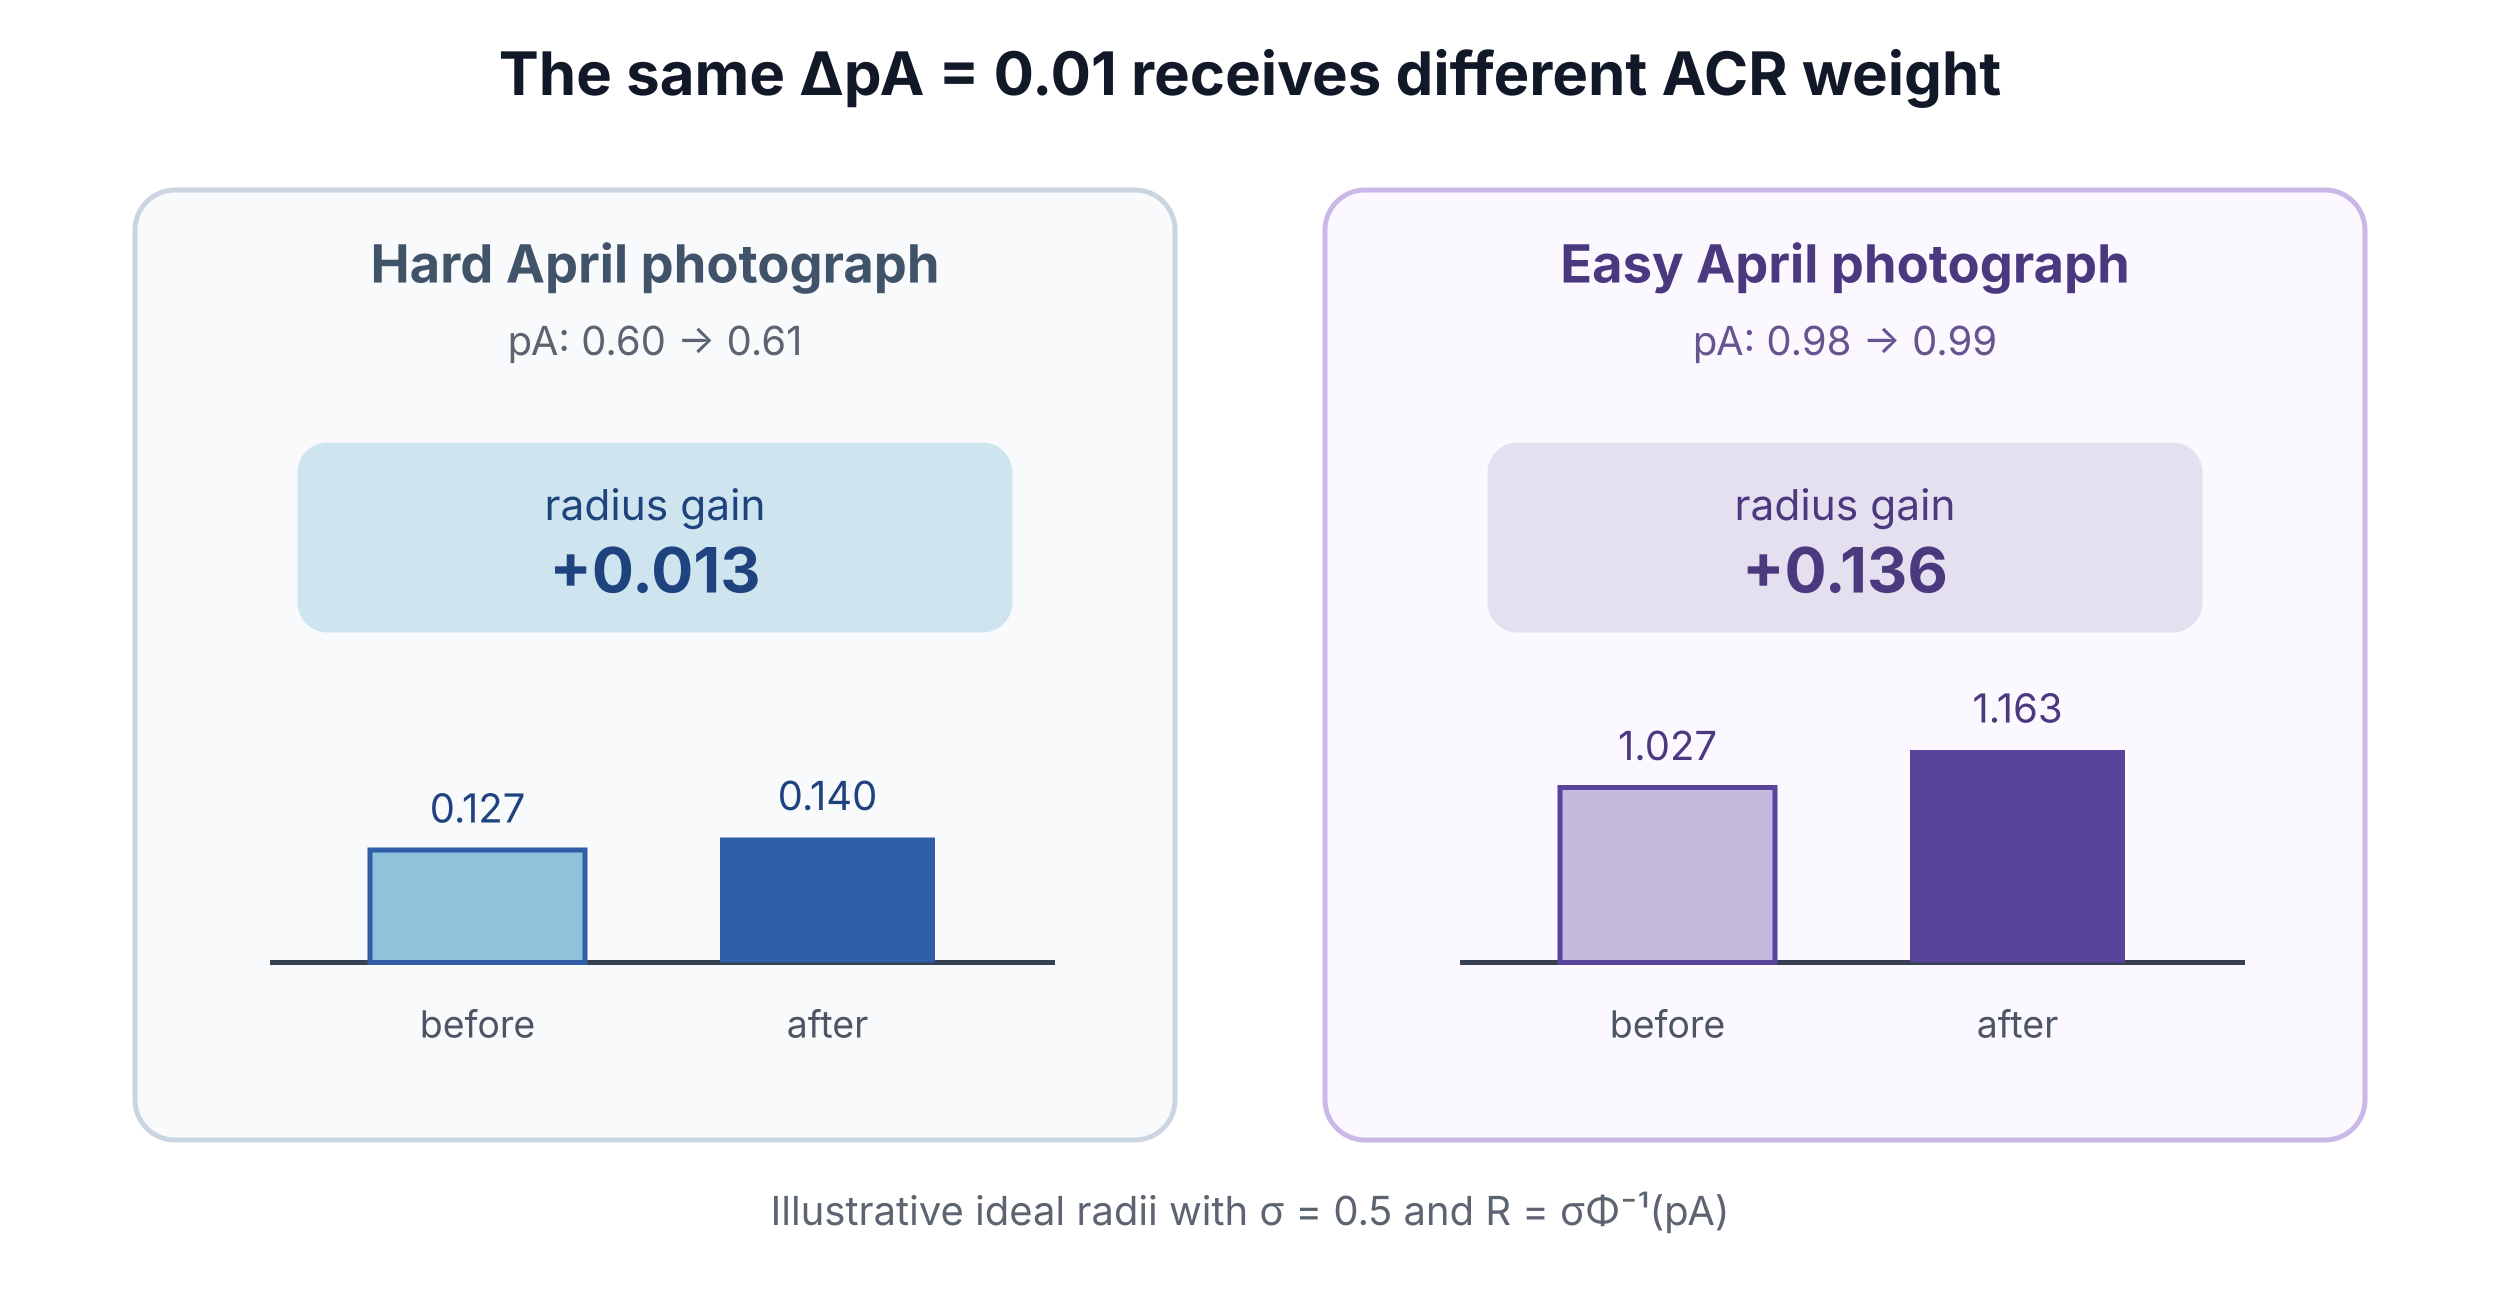
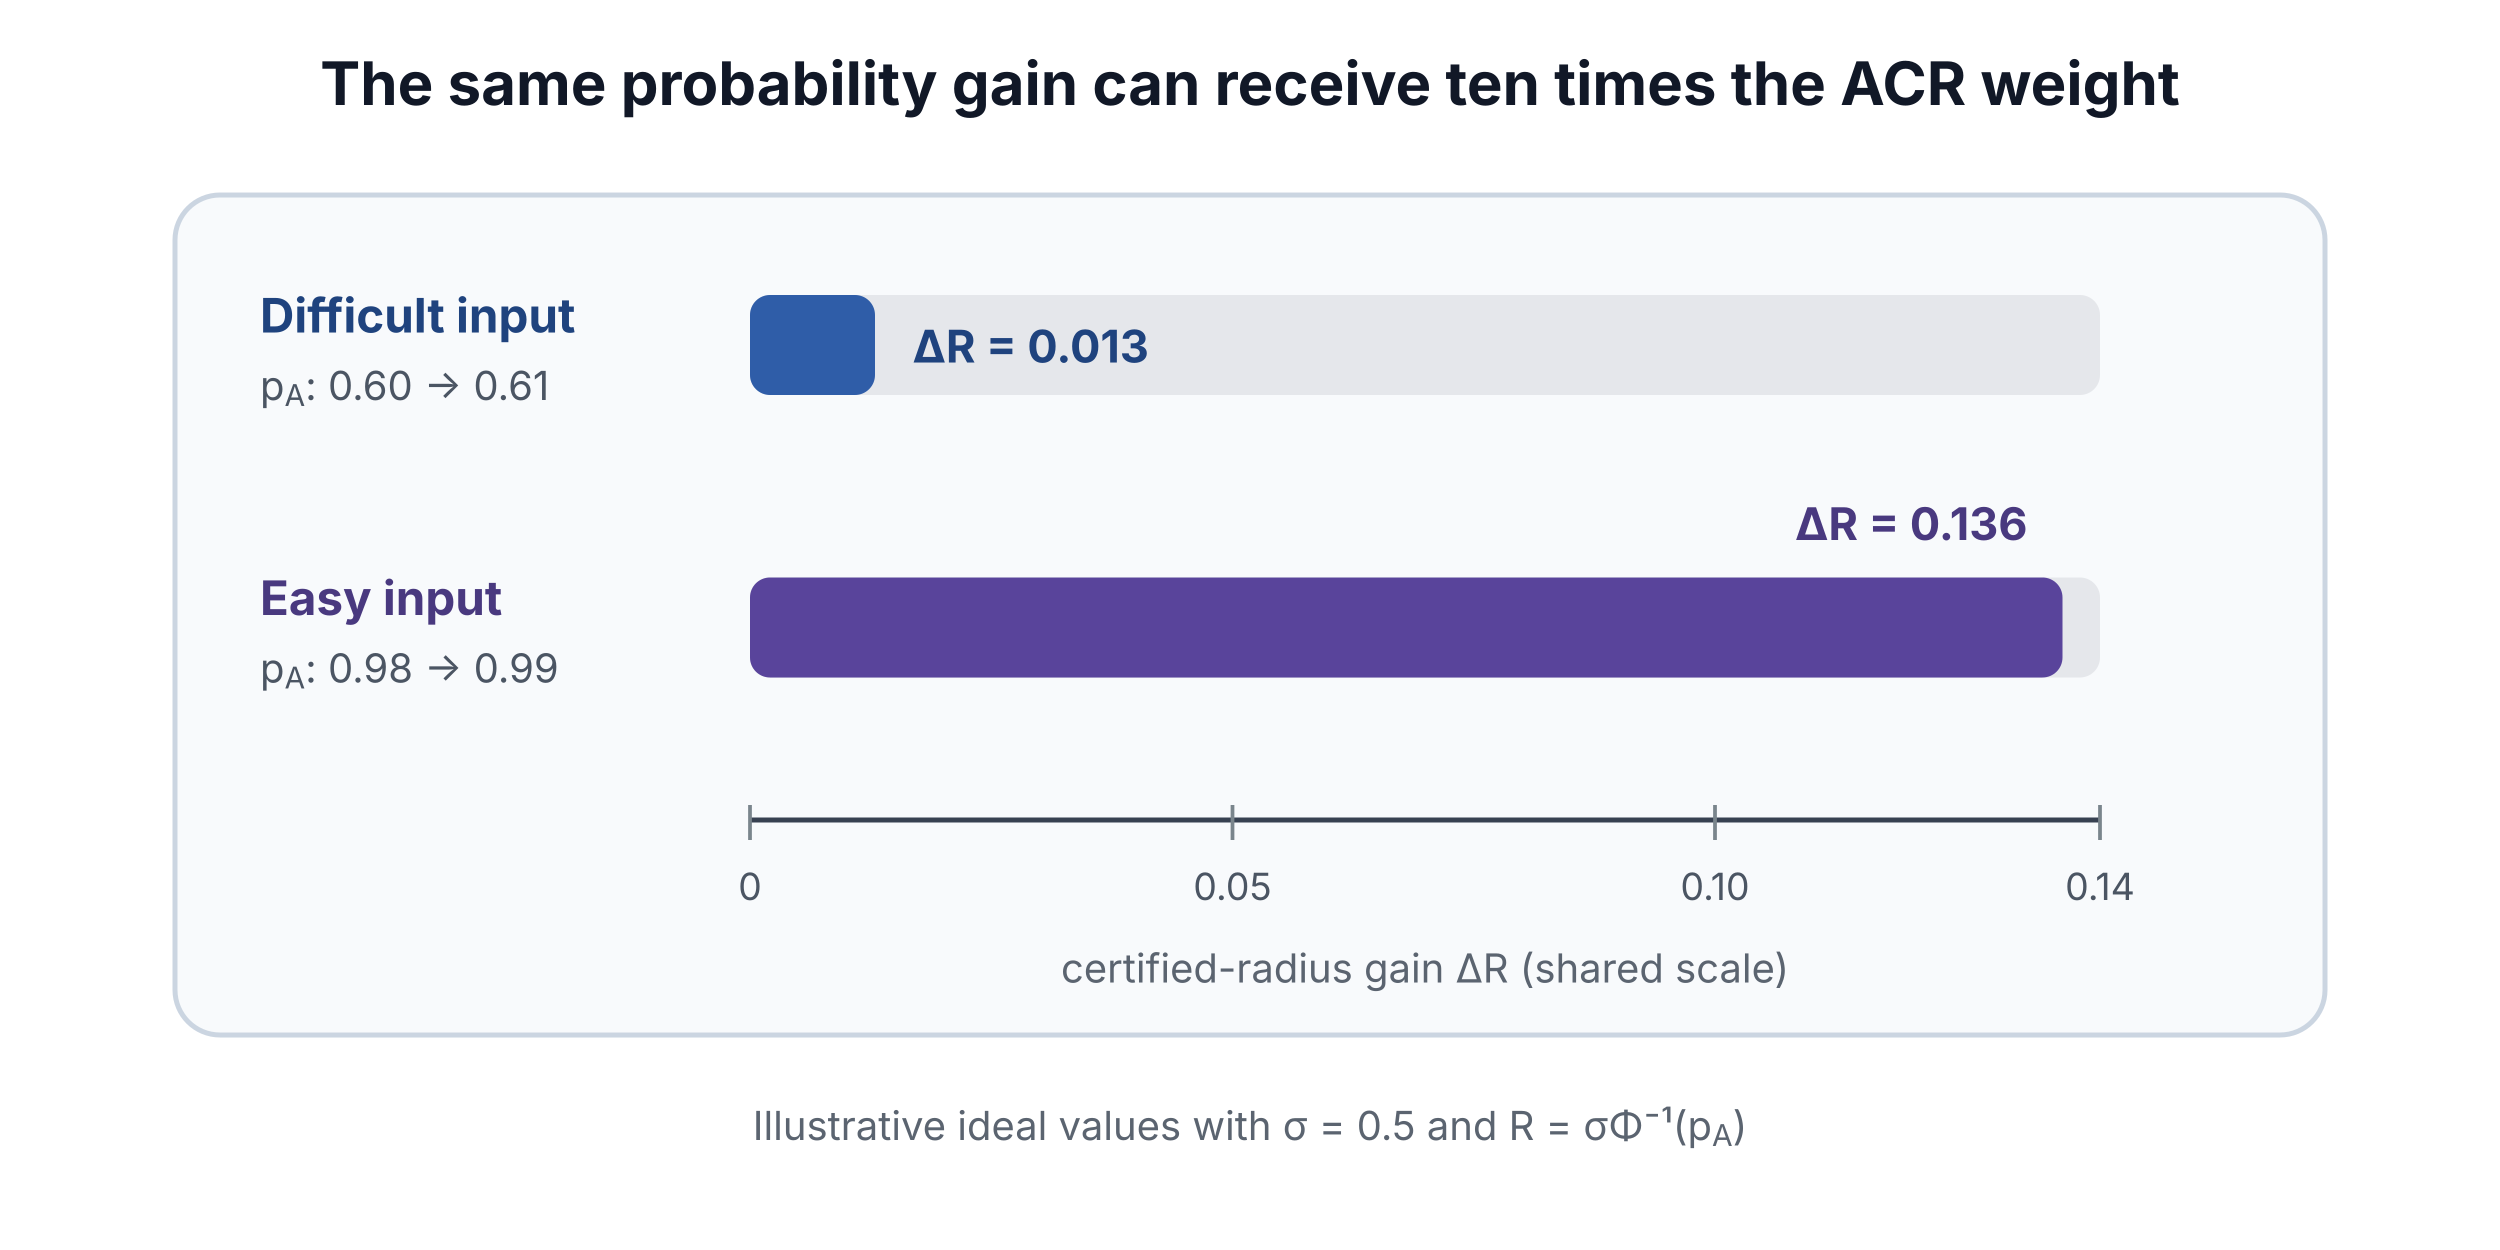
- <svg xmlns="http://www.w3.org/2000/svg" viewBox="0 0 1000 520" role="img" aria-labelledby="title desc">
-   <rect width="1000" height="520" fill="#fff" />
-   <text x="500" y="38" text-anchor="middle" font-family="-apple-system,BlinkMacSystemFont,'Segoe UI',sans-serif" font-size="24" font-weight="650" fill="#111827">The same ΔpA = 0.01 receives different ACR weight</text>
+ <svg xmlns="http://www.w3.org/2000/svg" viewBox="0 0 1000 500" role="img" aria-labelledby="title desc">
+   <rect width="1000" height="500" fill="#fff" />
  <g font-family="-apple-system,BlinkMacSystemFont,'Segoe UI',sans-serif">
-     <rect x="54" y="76" width="416" height="380" rx="16" fill="#f8fafc" stroke="#cbd5e1" stroke-width="2" />
-     <text x="262" y="113" text-anchor="middle" font-size="21" font-weight="700" fill="#405368">Hard April photograph</text>
-     <text x="262" y="142" text-anchor="middle" font-size="16" fill="#5b6470">pA: 0.60 → 0.61</text>
-     <line x1="108" y1="385" x2="422" y2="385" stroke="#374151" stroke-width="2" />
-     <rect x="148" y="340" width="86" height="45" fill="#8fc3dc" stroke="#2f5da8" stroke-width="2" />
-     <rect x="288" y="335" width="86" height="50" fill="#2f5da8" />
-     <text x="191" y="329" text-anchor="middle" font-size="16" fill="#1f437e">0.127</text>
-     <text x="331" y="324" text-anchor="middle" font-size="16" fill="#1f437e">0.140</text>
-     <text x="191" y="415" text-anchor="middle" font-size="15" fill="#4b5563">before</text>
-     <text x="331" y="415" text-anchor="middle" font-size="15" fill="#4b5563">after</text>
-     <rect x="119" y="177" width="286" height="76" rx="12" fill="#cee5ef" />
-     <text x="262" y="208" text-anchor="middle" font-size="17" fill="#1f437e">radius gain</text>
-     <text x="262" y="237" text-anchor="middle" font-size="25" font-weight="700" fill="#1f437e">+0.013</text>
-     <rect x="530" y="76" width="416" height="380" rx="16" fill="#fbf8ff" stroke="#c9b8e8" stroke-width="2" />
-     <text x="738" y="113" text-anchor="middle" font-size="21" font-weight="700" fill="#49397f">Easy April photograph</text>
-     <text x="738" y="142" text-anchor="middle" font-size="16" fill="#65558f">pA: 0.98 → 0.99</text>
-     <line x1="584" y1="385" x2="898" y2="385" stroke="#374151" stroke-width="2" />
-     <rect x="624" y="315" width="86" height="70" fill="#c5b9dd" stroke="#59449b" stroke-width="2" />
-     <rect x="764" y="300" width="86" height="85" fill="#59449b" />
-     <text x="667" y="304" text-anchor="middle" font-size="16" fill="#49397f">1.027</text>
-     <text x="807" y="289" text-anchor="middle" font-size="16" fill="#49397f">1.163</text>
-     <text x="667" y="415" text-anchor="middle" font-size="15" fill="#4b5563">before</text>
-     <text x="807" y="415" text-anchor="middle" font-size="15" fill="#4b5563">after</text>
-     <rect x="595" y="177" width="286" height="76" rx="12" fill="#e5e0ef" />
-     <text x="738" y="208" text-anchor="middle" font-size="17" fill="#49397f">radius gain</text>
-     <text x="738" y="237" text-anchor="middle" font-size="25" font-weight="700" fill="#49397f">+0.136</text>
-     <text x="500" y="490" text-anchor="middle" font-size="16" fill="#5b6470">Illustrative ideal radii with σ = 0.5 and R = σΦ⁻¹(pA)</text>
+     <text x="500" y="42" text-anchor="middle" font-size="24" font-weight="650" fill="#111827">The same probability gain can receive ten times the ACR weight</text>
+     <rect x="70" y="78" width="860" height="336" rx="18" fill="#f8fafc" stroke="#cbd5e1" stroke-width="2" />
+     <text x="104" y="133" font-size="19" font-weight="700" fill="#1f437e">Difficult input</text>
+     <text x="104" y="160" font-size="16" fill="#4b5563">p<tspan baseline-shift="sub" font-size="12">A</tspan>: 0.60 → 0.61</text>
+     <rect x="300" y="118" width="540" height="40" rx="8" fill="#e5e7eb" />
+     <rect x="300" y="118" width="50" height="40" rx="8" fill="#2f5da8" />
+     <text x="365" y="145" font-size="18" font-weight="700" fill="#1f437e">ΔR = 0.013</text>
+     <text x="104" y="246" font-size="19" font-weight="700" fill="#49397f">Easy input</text>
+     <text x="104" y="273" font-size="16" fill="#4b5563">p<tspan baseline-shift="sub" font-size="12">A</tspan>: 0.98 → 0.99</text>
+     <rect x="300" y="231" width="540" height="40" rx="8" fill="#e5e7eb" />
+     <rect x="300" y="231" width="525" height="40" rx="8" fill="#59449b" />
+     <text x="811" y="216" text-anchor="end" font-size="18" font-weight="700" fill="#49397f">ΔR = 0.136</text>
+     <line x1="300" y1="328" x2="840" y2="328" stroke="#374151" stroke-width="2" />
+     <g stroke="#7a858c" stroke-width="1.5" fill="#4b5563" font-size="15" text-anchor="middle">
+       <line x1="300" y1="322" x2="300" y2="336" />
+       <text x="300" y="360" stroke="none">0</text>
+       <line x1="493" y1="322" x2="493" y2="336" />
+       <text x="493" y="360" stroke="none">0.05</text>
+       <line x1="686" y1="322" x2="686" y2="336" />
+       <text x="686" y="360" stroke="none">0.10</text>
+       <line x1="840" y1="322" x2="840" y2="336" />
+       <text x="840" y="360" stroke="none">0.14</text>
+     </g>
+     <text x="570" y="393" text-anchor="middle" font-size="16" fill="#5b6470">certified-radius gain ΔR (shared scale)</text>
+     <text x="500" y="456" text-anchor="middle" font-size="16" fill="#5b6470">Illustrative ideal values with σ = 0.5 and R = σΦ⁻¹(p<tspan baseline-shift="sub" font-size="12">A</tspan>)</text>
  </g>
</svg>
